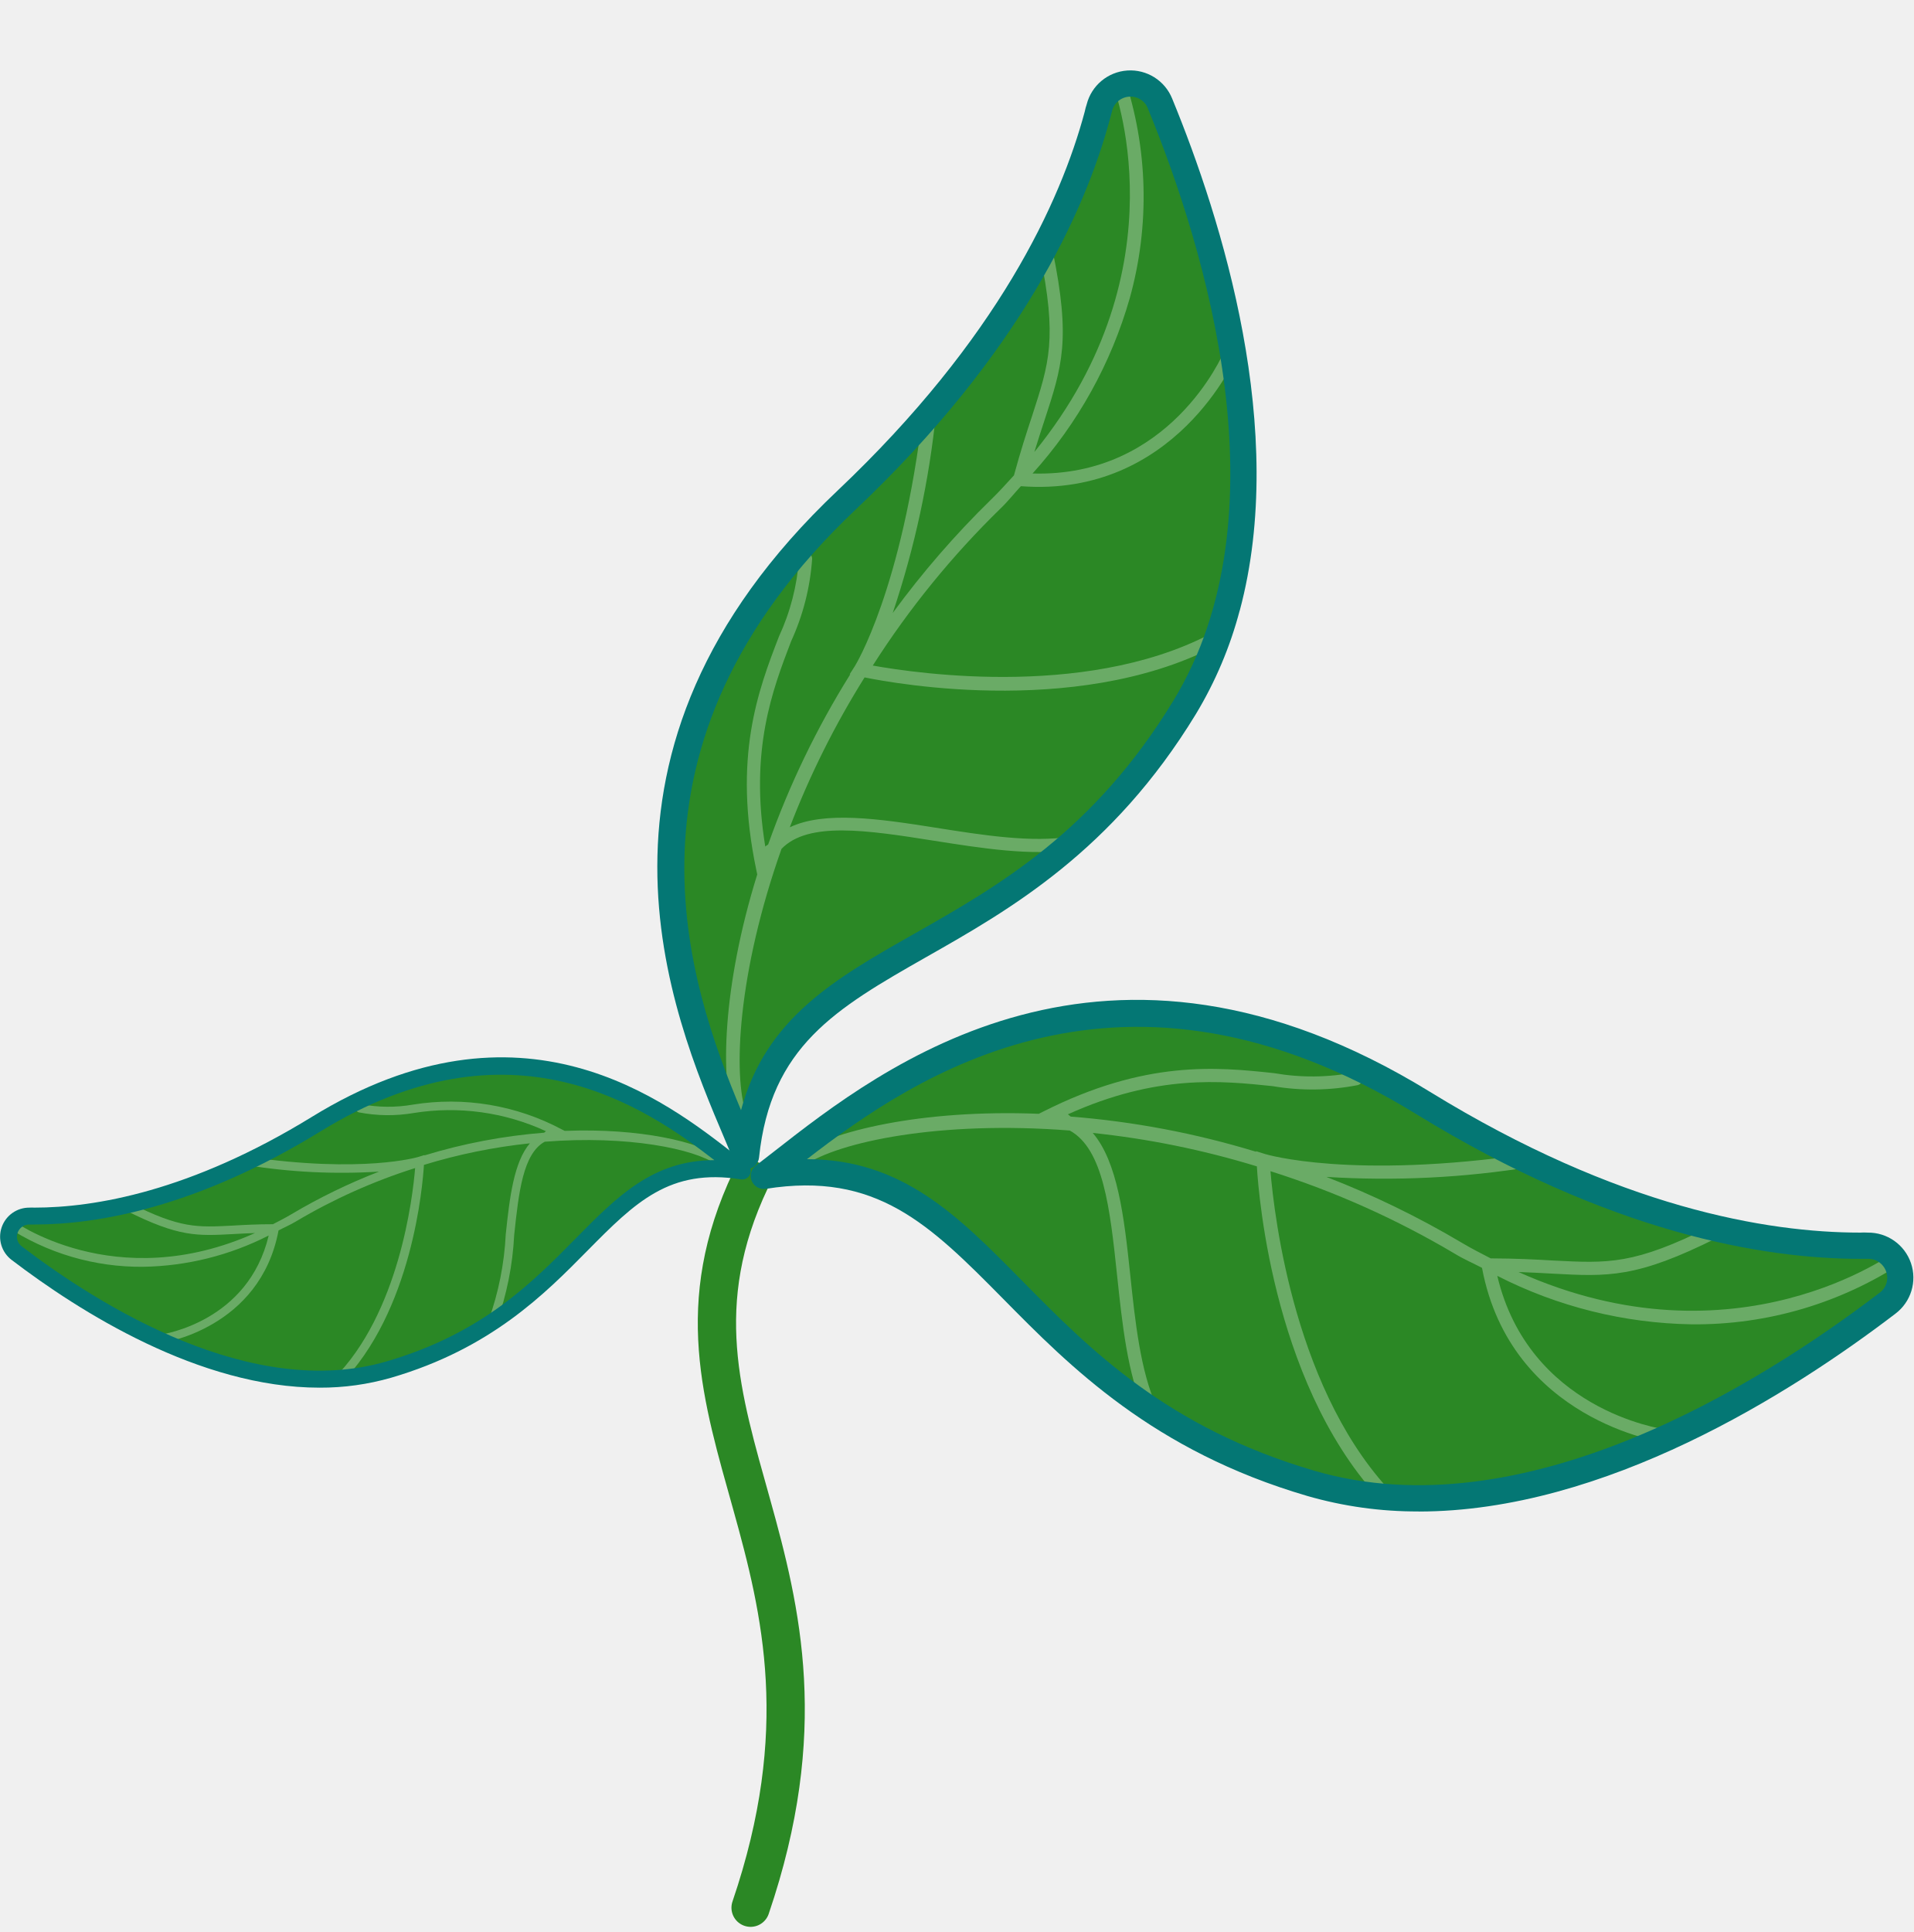
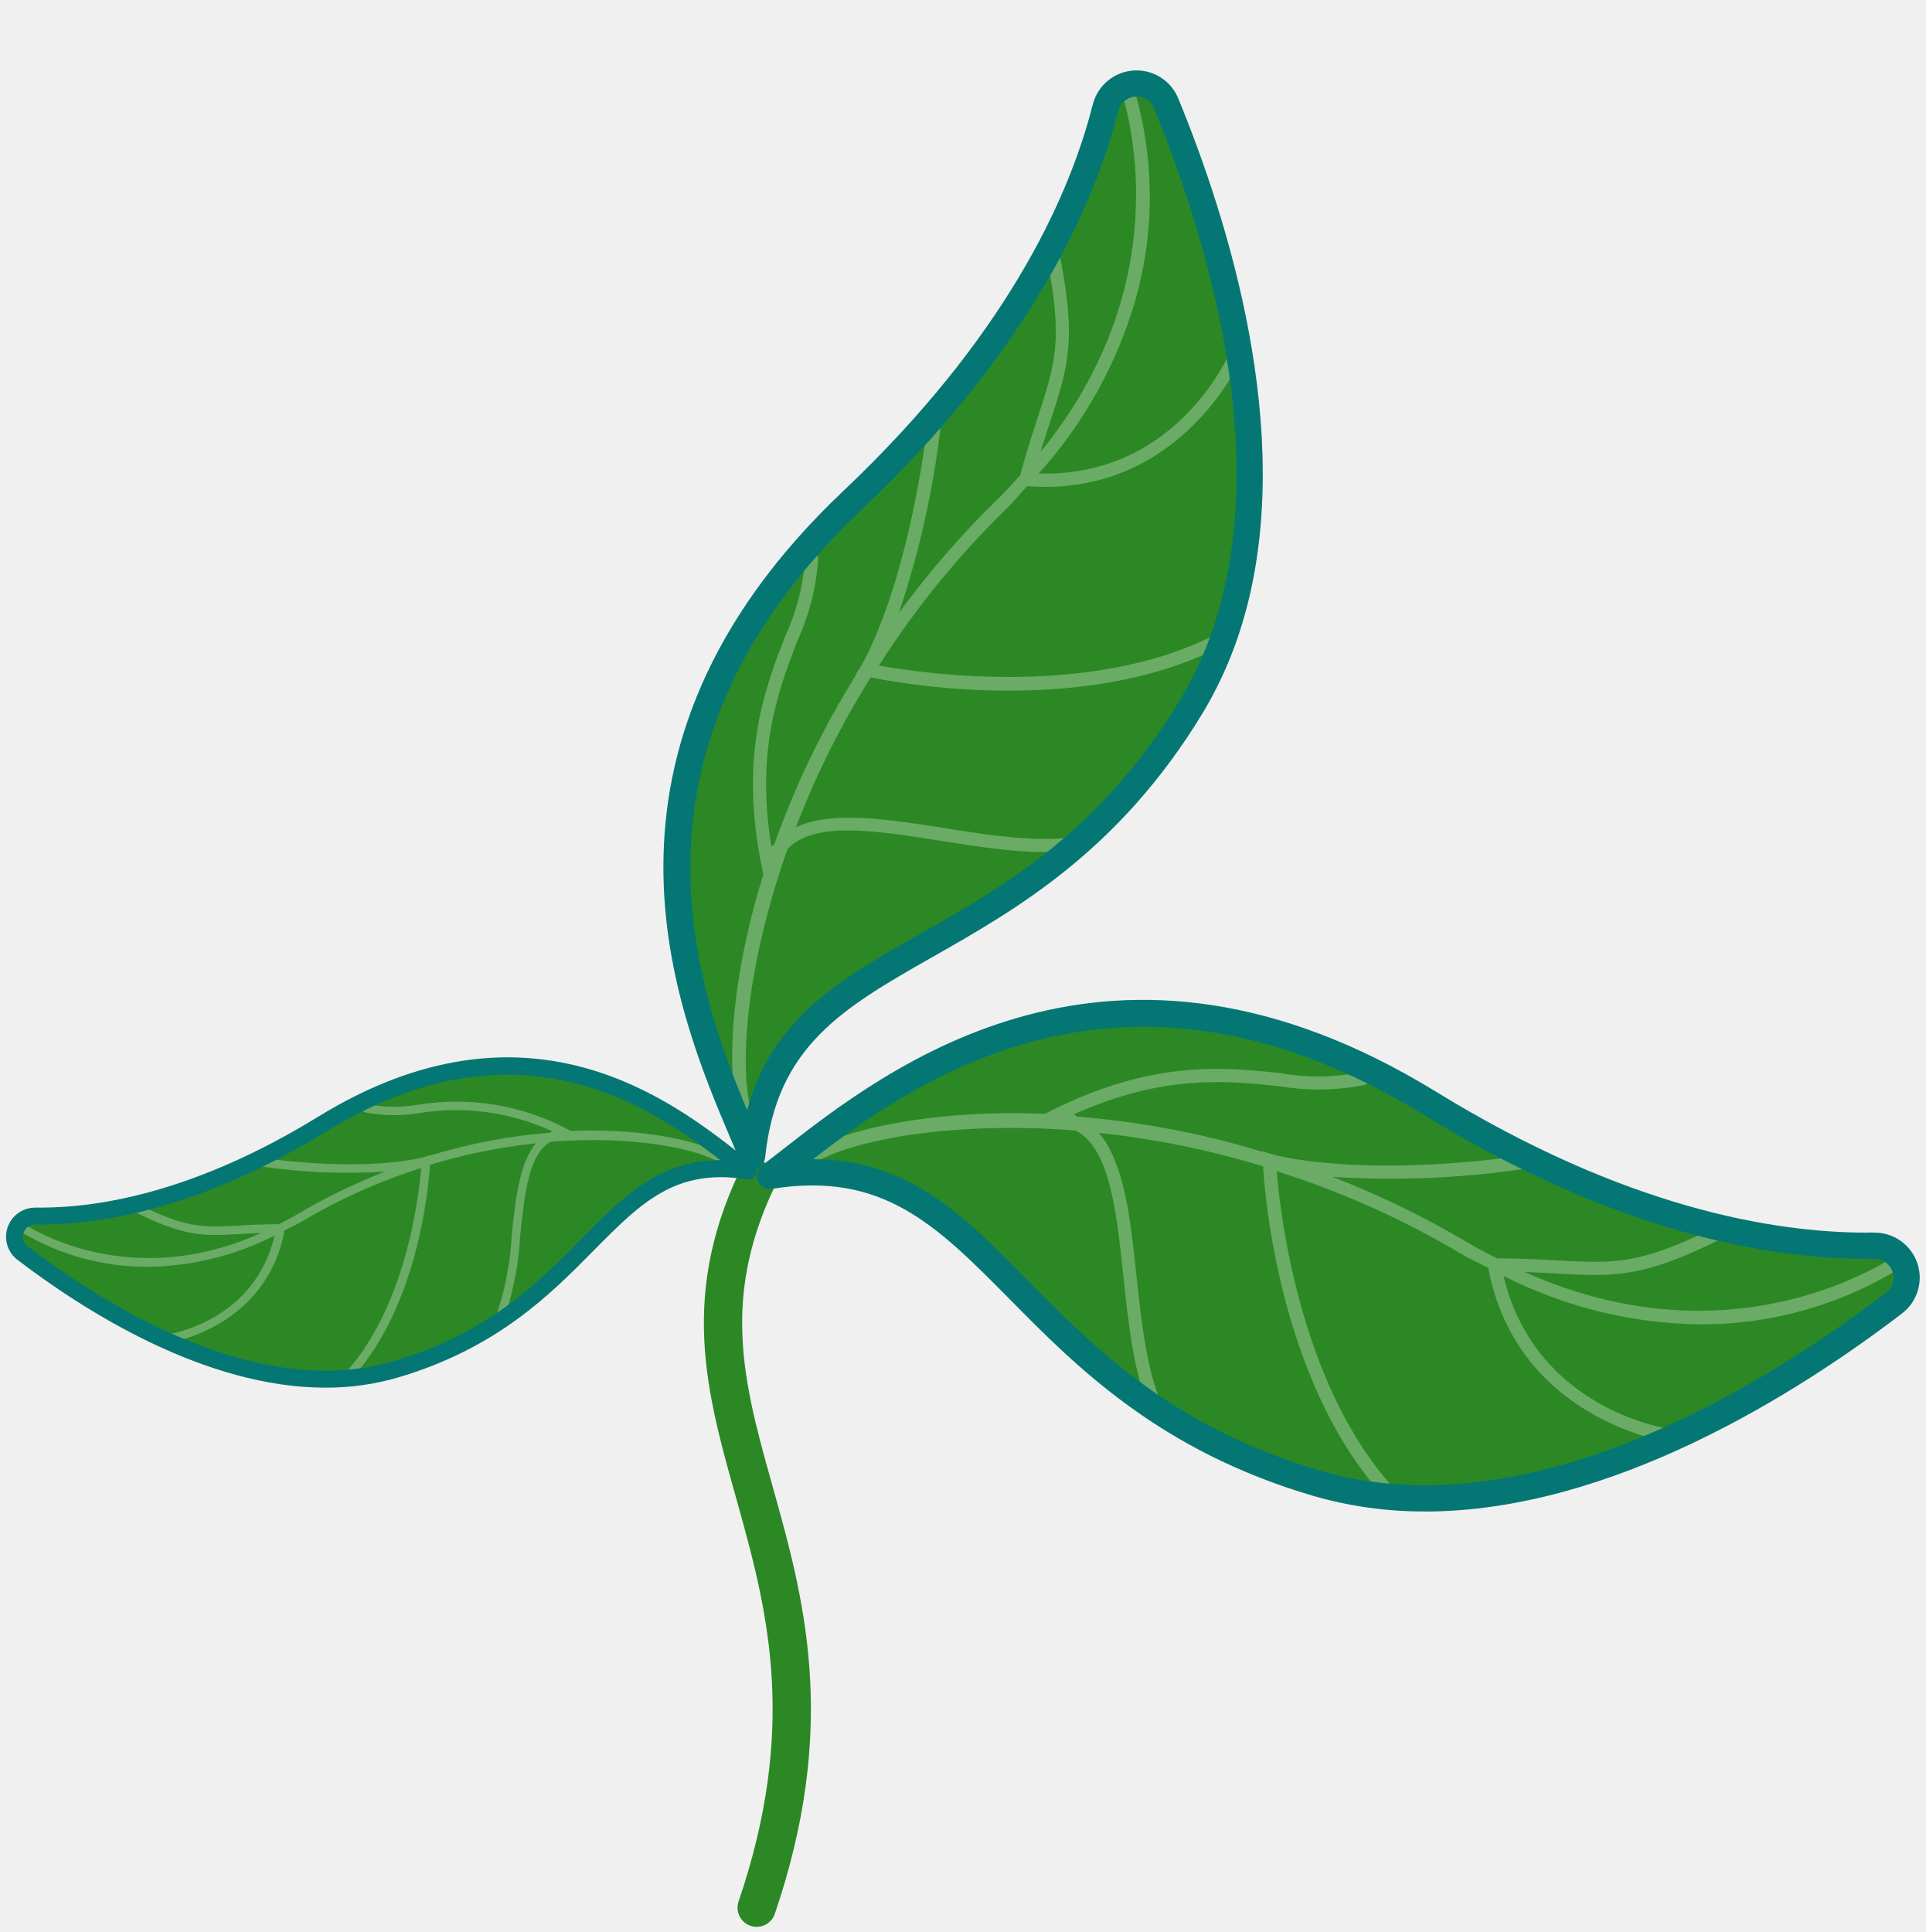
- <svg xmlns="http://www.w3.org/2000/svg" id="Composant_1_1" data-name="Composant 1 – 1" width="150" height="151.435" viewBox="0 0 150 151.435">
+ <svg xmlns="http://www.w3.org/2000/svg" id="Composant_1_1" data-name="Composant 1 – 1" width="130" height="130.435" viewBox="0 0 150 151.435">
  <defs>
    <clipPath id="clip-path">
      <rect id="Rectangle_46" data-name="Rectangle 46" width="58.85" height="25.894" fill="none" />
    </clipPath>
    <clipPath id="clip-path-2">
      <rect id="Rectangle_45" data-name="Rectangle 45" width="58.85" height="25.895" fill="none" />
    </clipPath>
    <clipPath id="clip-path-3">
      <rect id="Rectangle_44" data-name="Rectangle 44" width="56.344" height="22.279" fill="none" />
    </clipPath>
    <clipPath id="clip-path-4">
      <rect id="Rectangle_46-2" data-name="Rectangle 46" width="91.15" height="40.107" fill="none" />
    </clipPath>
    <clipPath id="clip-path-6">
      <rect id="Rectangle_44-2" data-name="Rectangle 44" width="87.268" height="34.507" fill="none" />
    </clipPath>
  </defs>
  <path id="Tracé_369" data-name="Tracé 369" d="M666.593,931.449c9.445-27.718-9.222-37.576,0-57.049" transform="translate(-607.753 -781.918)" fill="none" stroke="#2b8825" stroke-linecap="round" stroke-width="3" />
  <g id="Groupe_301" data-name="Groupe 301" transform="translate(0 82.875)">
    <g id="Groupe_259" data-name="Groupe 259" clip-path="url(#clip-path)">
      <g id="Groupe_258" data-name="Groupe 258" transform="translate(0 0)">
        <g id="Groupe_257" data-name="Groupe 257" clip-path="url(#clip-path-2)">
          <path id="Tracé_301" data-name="Tracé 301" d="M58.207,8.935c-4.723-3.584-16.288-14.2-33.382-3.689-9.886,6.077-17.662,7.282-22.463,7.217a1.617,1.617,0,0,0-1.024,2.912C7.645,20.19,19.7,27.662,30.513,24.5,46.435,19.837,46.785,7.032,58.207,8.935" transform="translate(-0.021 -0.022)" fill="#2b8825" />
          <g id="Groupe_256" data-name="Groupe 256" transform="translate(0.331 3.494)" opacity="0.3">
            <g id="Groupe_255" data-name="Groupe 255">
              <g id="Groupe_254" data-name="Groupe 254" clip-path="url(#clip-path-3)">
                <path id="Tracé_302" data-name="Tracé 302" d="M56.543,7.955C54.827,6.77,50.261,5.64,44.281,5.878l-.215-.109A18.538,18.538,0,0,0,32.373,3.82a11.27,11.27,0,0,1-4.066-.037.342.342,0,0,0-.406.237.333.333,0,0,0,.237.405,11.973,11.973,0,0,0,4.3.052A17.943,17.943,0,0,1,42.815,5.906c-.063.021-.093.088-.153.113A43.9,43.9,0,0,0,33.283,7.8V7.771l-.453.142c-.043.016-4.363,1.316-13.433-.011a.319.319,0,0,0-.377.279.333.333,0,0,0,.282.374,46.542,46.542,0,0,0,10.423.515,45.831,45.831,0,0,0-6.85,3.33c-.5.3-.98.538-1.467.793-1.259,0-2.266.056-3.144.108-2.81.142-4.092.232-8.047-1.754a.318.318,0,0,0-.448.147.33.33,0,0,0,.147.443c4.121,2.069,5.552,1.98,8.386,1.828.509-.03,1.084-.058,1.7-.08C8.988,18.822.963,12.884.876,12.817a.326.326,0,0,0-.466.063.331.331,0,0,0,.061.463A19.134,19.134,0,0,0,11.236,16.53a22.438,22.438,0,0,0,9.839-2.453c-1.6,6.741-8.228,7.736-8.519,7.778a.328.328,0,0,0-.285.368.334.334,0,0,0,.33.29.146.146,0,0,0,.045,0c.077-.011,7.754-1.128,9.2-8.832.458-.242.9-.426,1.37-.708a44.561,44.561,0,0,1,9.338-4.181C32.364,11.1,31.3,20.182,26.163,25.315a.339.339,0,0,0,0,.474.335.335,0,0,0,.235.095.33.33,0,0,0,.235-.095c5.712-5.718,6.518-15.7,6.611-17.246a43.948,43.948,0,0,1,8.305-1.691c-1.254,1.47-1.585,4.22-1.891,7.13a23.39,23.39,0,0,1-1.338,6.725.331.331,0,0,0,.167.437.32.32,0,0,0,.137.032.334.334,0,0,0,.3-.195,23.9,23.9,0,0,0,1.394-6.932c.359-3.4.7-6.385,2.393-7.322C49.292,6.21,54.425,7.3,56.165,8.5a.341.341,0,0,0,.463-.084.336.336,0,0,0-.084-.463" transform="translate(-0.342 -3.605)" fill="#fff" />
              </g>
            </g>
          </g>
          <path id="Tracé_303" data-name="Tracé 303" d="M25.047,25.894C15.622,25.894,6.2,19.917.913,15.882a2.281,2.281,0,0,1,1.4-4.1,2.863,2.863,0,0,1,.376,0c4.722,0,12.238-1.265,21.764-7.116C40.888-5.444,52.2,3.4,57.637,7.649c.345.268.661.517.951.738a.66.66,0,0,1,.207.79.667.667,0,0,1-.716.39c-5.58-.89-8.282,1.8-12,5.562-3.381,3.428-7.589,7.695-15.4,9.981a20.02,20.02,0,0,1-5.633.784M2.315,13.106a.953.953,0,0,0-.932.647.934.934,0,0,0,.337,1.075c6.144,4.688,18.034,12.082,28.586,9.007,7.48-2.187,11.383-6.147,14.827-9.639C48.348,10.936,51.182,8.06,56,8.06,50.534,3.836,40.018-3.349,25.152,5.79c-9.786,6.015-17.56,7.316-22.461,7.316Z" transform="translate(0 0)" fill="#047774" />
        </g>
      </g>
    </g>
  </g>
  <g id="Groupe_302" data-name="Groupe 302" transform="translate(58.85 78.371)">
    <g id="Groupe_259-2" data-name="Groupe 259" clip-path="url(#clip-path-4)">
      <g id="Groupe_258-2" data-name="Groupe 258" transform="translate(0 -0.001)">
        <g id="Groupe_257-2" data-name="Groupe 257" clip-path="url(#clip-path-4)">
          <path id="Tracé_301-2" data-name="Tracé 301" d="M.684,13.443C8,7.891,25.911-8.548,52.387,7.729,67.7,17.141,79.744,19.007,87.179,18.907a2.5,2.5,0,0,1,1.587,4.51C79,30.874,60.327,42.447,43.577,37.546c-24.661-7.218-25.2-27.051-42.893-24.1" transform="translate(0.346 0.363)" fill="#2b8825" />
          <g id="Groupe_256-2" data-name="Groupe 256" transform="translate(3.369 5.412)" opacity="0.3">
            <g id="Groupe_255-2" data-name="Groupe 255">
              <g id="Groupe_254-2" data-name="Groupe 254" clip-path="url(#clip-path-6)">
                <path id="Tracé_302-2" data-name="Tracé 302" d="M.562,10.343c2.659-1.836,9.731-3.585,18.993-3.217l.333-.168C27.924,2.9,33.491,3.457,38,3.939a17.456,17.456,0,0,0,6.3-.057.529.529,0,0,1,.629.368.516.516,0,0,1-.368.627,18.545,18.545,0,0,1-6.665.081c-4.067-.423-9.072-.946-16.067,2.211.1.033.144.137.237.176A67.986,67.986,0,0,1,36.589,10.1l0-.044.7.221c.066.024,6.758,2.039,20.806-.017a.5.5,0,0,1,.584.432.516.516,0,0,1-.437.579,72.087,72.087,0,0,1-16.144.8,70.985,70.985,0,0,1,10.609,5.158c.77.462,1.518.833,2.273,1.228,1.95.006,3.51.087,4.87.167,4.352.221,6.338.359,12.464-2.717a.493.493,0,0,1,.694.228.51.51,0,0,1-.228.686c-6.383,3.205-8.6,3.067-12.988,2.831-.788-.047-1.678-.09-2.632-.125,17.058,7.647,29.488-1.549,29.623-1.654a.505.505,0,0,1,.722.1.512.512,0,0,1-.095.718,29.636,29.636,0,0,1-16.674,4.936,34.753,34.753,0,0,1-15.239-3.8C57.97,30.265,68.242,31.807,68.692,31.871a.508.508,0,0,1,.441.57.518.518,0,0,1-.51.449.226.226,0,0,1-.069-.008C68.435,32.866,56.544,31.136,54.3,19.2c-.71-.375-1.4-.661-2.121-1.1a69.018,69.018,0,0,0-14.462-6.476c.3,3.576,1.947,17.648,9.9,25.6a.525.525,0,0,1,0,.734.518.518,0,0,1-.363.147.511.511,0,0,1-.363-.147c-8.846-8.857-10.1-24.319-10.24-26.712a68.068,68.068,0,0,0-12.864-2.62c1.943,2.277,2.454,6.536,2.929,11.043.392,3.727.8,7.594,2.073,10.417a.512.512,0,0,1-.258.677.5.5,0,0,1-.212.05.517.517,0,0,1-.468-.3c-1.342-2.978-1.755-6.926-2.159-10.736-.555-5.268-1.078-9.89-3.706-11.34-10.192-.8-18.142.887-20.836,2.75a.529.529,0,0,1-.718-.131.52.52,0,0,1,.131-.718" transform="translate(-0.342 -3.605)" fill="#fff" />
              </g>
            </g>
          </g>
          <path id="Tracé_303-2" data-name="Tracé 303" d="M52.356,40.106c14.6,0,29.192-9.258,37.379-15.507a3.533,3.533,0,0,0-2.175-6.355,4.435,4.435,0,0,0-.582,0c-7.314,0-18.955-1.959-33.709-11.022C27.821-8.432,10.3,5.265,1.879,11.847c-.534.416-1.024.8-1.473,1.142a1.022,1.022,0,0,0-.321,1.223,1.032,1.032,0,0,0,1.109.6c8.642-1.378,12.828,2.782,18.588,8.615,5.236,5.31,11.754,11.918,23.849,15.459a31.008,31.008,0,0,0,8.725,1.214M87.565,20.3a1.476,1.476,0,0,1,1.444,1,1.446,1.446,0,0,1-.522,1.665C78.971,30.228,60.554,41.68,44.211,36.917,32.626,33.53,26.581,27.4,21.246,21.988c-4.979-5.05-9.369-9.5-16.837-9.5C12.88,5.942,29.168-5.187,52.193,8.968,67.35,18.284,79.391,20.3,86.981,20.3Z" transform="translate(0 0.001)" fill="#047774" />
        </g>
      </g>
    </g>
  </g>
  <g id="Groupe_303" data-name="Groupe 303" transform="matrix(0.259, -0.966, 0.966, 0.259, 44.885, 88.044)">
    <g id="Groupe_259-3" data-name="Groupe 259" clip-path="url(#clip-path-4)">
      <g id="Groupe_258-3" data-name="Groupe 258" transform="translate(0 -0.001)">
        <g id="Groupe_257-3" data-name="Groupe 257" clip-path="url(#clip-path-4)">
          <path id="Tracé_301-3" data-name="Tracé 301" d="M0,12.72C7.315,7.168,25.227-9.271,51.7,7.006,67.016,16.418,79.06,18.284,86.5,18.184a2.5,2.5,0,0,1,1.587,4.51c-9.77,7.458-28.438,19.031-45.189,14.129C18.232,29.6,17.69,9.771,0,12.72" transform="translate(1.03 1.086)" fill="#2b8825" />
          <g id="Groupe_256-3" data-name="Groupe 256" transform="translate(3.369 5.412)" opacity="0.3">
            <g id="Groupe_255-3" data-name="Groupe 255">
              <g id="Groupe_254-3" data-name="Groupe 254" clip-path="url(#clip-path-6)">
                <path id="Tracé_302-3" data-name="Tracé 302" d="M.221,6.738C2.879,4.9,9.951,3.154,19.214,3.521l.333-.168c8.036-4.062,13.6-3.5,18.11-3.019a17.456,17.456,0,0,0,6.3-.057.529.529,0,0,1,.629.368.516.516,0,0,1-.368.627,18.545,18.545,0,0,1-6.665.081C33.484.93,28.479.408,21.483,3.565c.1.033.144.137.237.176A67.986,67.986,0,0,1,36.247,6.5l0-.044.7.221c.066.024,6.758,2.039,20.806-.017a.5.5,0,0,1,.584.432.516.516,0,0,1-.437.579,72.087,72.087,0,0,1-16.144.8,70.985,70.985,0,0,1,10.609,5.158c.77.462,1.518.833,2.273,1.228,1.95.006,3.51.087,4.87.167,4.352.221,6.338.359,12.464-2.717a.493.493,0,0,1,.694.228.51.51,0,0,1-.228.686c-6.383,3.205-8.6,3.067-12.988,2.831-.788-.047-1.678-.09-2.632-.125,17.058,7.647,29.488-1.549,29.623-1.654a.505.505,0,0,1,.722.1.512.512,0,0,1-.095.718,29.636,29.636,0,0,1-16.674,4.936,34.753,34.753,0,0,1-15.239-3.8C57.629,26.661,67.9,28.2,68.35,28.267a.508.508,0,0,1,.441.57.518.518,0,0,1-.51.449.226.226,0,0,1-.069-.008C68.094,29.262,56.2,27.531,53.957,15.6c-.71-.375-1.4-.661-2.121-1.1A69.018,69.018,0,0,0,37.373,8.028c.3,3.576,1.947,17.648,9.9,25.6a.525.525,0,0,1,0,.734.518.518,0,0,1-.363.147.511.511,0,0,1-.363-.147C37.7,25.5,36.453,10.041,36.309,7.648a68.068,68.068,0,0,0-12.864-2.62c1.943,2.277,2.454,6.536,2.929,11.043.392,3.727.8,7.594,2.073,10.417a.512.512,0,0,1-.258.677.5.5,0,0,1-.212.05.517.517,0,0,1-.468-.3c-1.342-2.978-1.755-6.926-2.159-10.736-.555-5.268-1.078-9.89-3.706-11.34C11.452,4.036,3.5,5.724.808,7.587A.529.529,0,0,1,.09,7.456a.52.52,0,0,1,.131-.718" transform="translate(0 -0.001)" fill="#fff" />
              </g>
            </g>
          </g>
          <path id="Tracé_303-3" data-name="Tracé 303" d="M52.356,40.105c14.6,0,29.192-9.258,37.379-15.507a3.533,3.533,0,0,0-2.175-6.355,4.435,4.435,0,0,0-.582,0c-7.314,0-18.955-1.959-33.709-11.022C27.821-8.432,10.3,5.264,1.879,11.847c-.534.416-1.024.8-1.473,1.142a1.022,1.022,0,0,0-.321,1.223,1.032,1.032,0,0,0,1.109.6c8.642-1.378,12.828,2.782,18.588,8.615,5.236,5.31,11.754,11.918,23.849,15.459a31.008,31.008,0,0,0,8.725,1.214M87.565,20.3a1.476,1.476,0,0,1,1.444,1,1.446,1.446,0,0,1-.522,1.665C78.971,30.228,60.554,41.68,44.211,36.917,32.626,33.53,26.581,27.4,21.246,21.988c-4.979-5.05-9.369-9.5-16.837-9.5,8.471-6.542,24.759-17.67,47.784-3.516C67.35,18.284,79.391,20.3,86.981,20.3Z" transform="translate(0.001 0.001)" fill="#047774" />
        </g>
      </g>
    </g>
  </g>
</svg>
